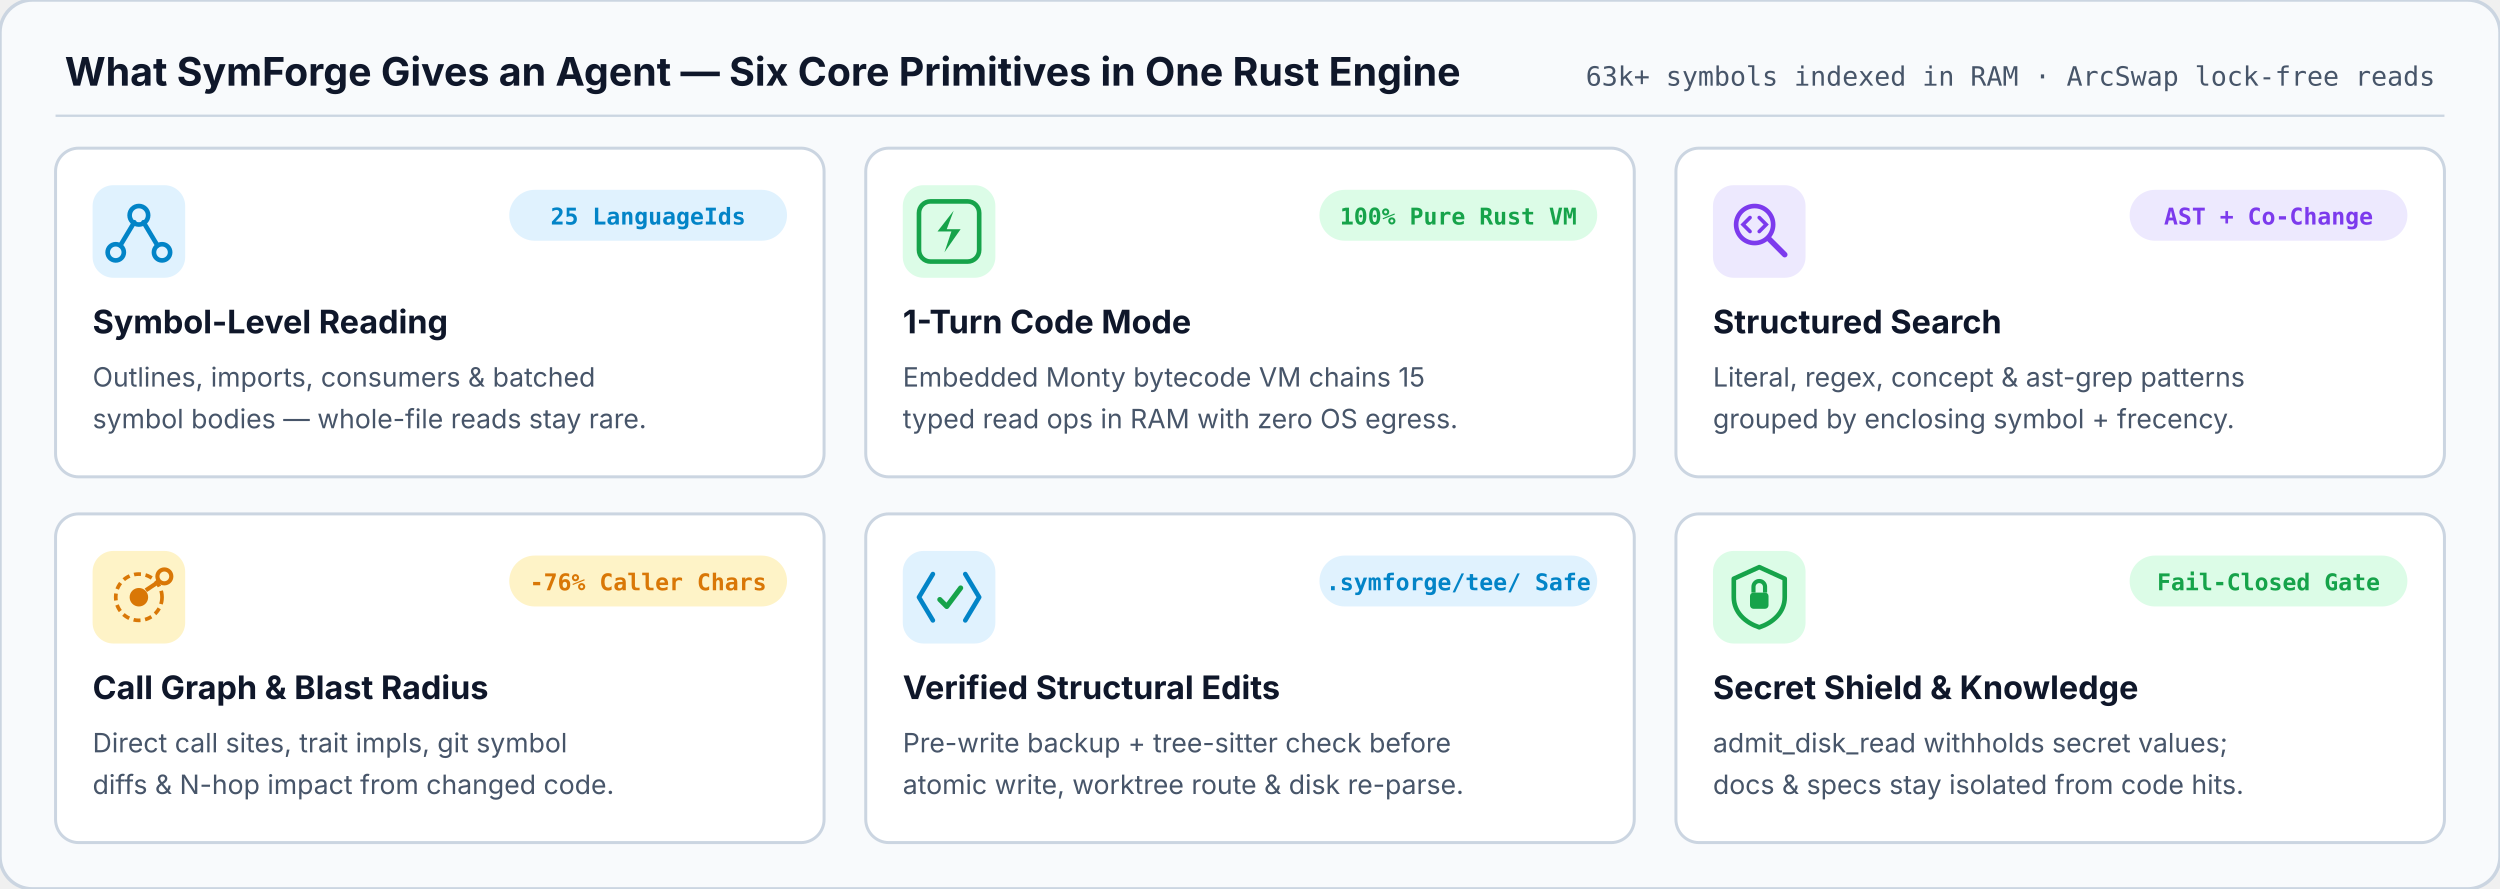
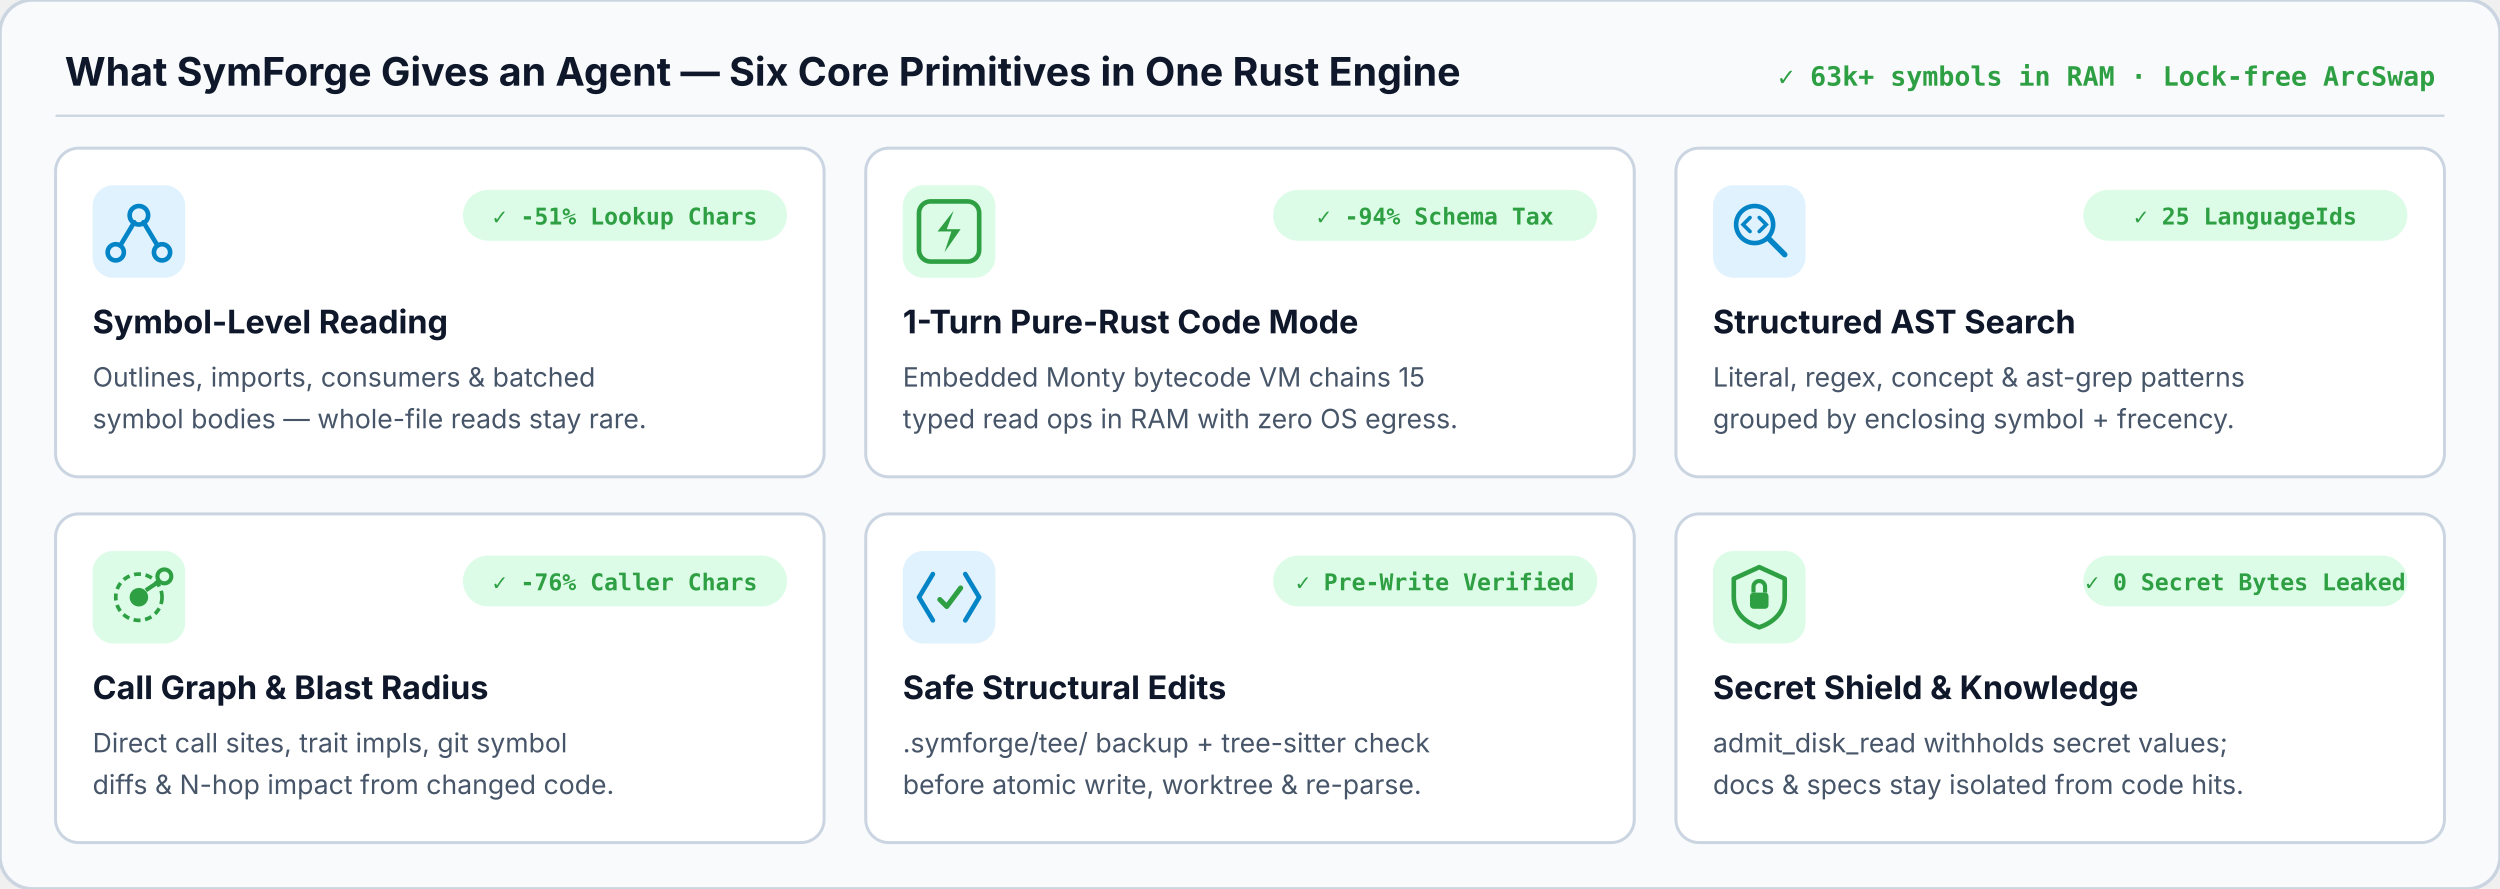
<svg xmlns="http://www.w3.org/2000/svg" viewBox="0 0 1080 384" width="1080" height="384" role="img" aria-labelledby="capTitle capDesc">
  <rect x="0" y="0" width="1080" height="384" rx="14" fill="#f8fafc" stroke="#cbd5e1" stroke-width="1.5" />
  <text x="28" y="37" font-family="system-ui, -apple-system, Segoe UI, sans-serif" font-size="17" font-weight="700" fill="#0f172a">What SymForge Gives an Agent — Six Core Primitives in One Rust Engine</text>
-   <text x="1052" y="37" text-anchor="end" font-family="ui-monospace, SFMono-Regular, Consolas, monospace" font-size="11.5" fill="#475569">63k+ symbols indexed in RAM · ArcSwap lock-free reads</text>
+   <text x="1052" y="37" text-anchor="end" font-family="ui-monospace, SFMono-Regular, Consolas, monospace" font-size="11.5" font-weight="600" fill="#2ea043">✓ 63k+ symbols in RAM · Lock-free ArcSwap</text>
  <line x1="24" y1="50" x2="1056" y2="50" stroke="#cbd5e1" stroke-width="1" />
  <g transform="translate(24, 64)">
    <rect x="0" y="0" width="332" height="142" rx="10" fill="#ffffff" stroke="#cbd5e1" stroke-width="1.3" />
    <rect x="16" y="16" width="40" height="40" rx="9" fill="#e0f2fe" />
    <g transform="translate(16, 15)">
      <circle cx="20" cy="14" r="4" fill="none" stroke="#0284c7" stroke-width="2" />
      <circle cx="10" cy="30" r="3.5" fill="none" stroke="#0284c7" stroke-width="2" />
      <circle cx="30" cy="30" r="3.5" fill="none" stroke="#0284c7" stroke-width="2" />
      <path d="M18 17 L12 27 M22 17 L28 27" stroke="#0284c7" stroke-width="2" stroke-linecap="round" />
    </g>
-     <rect x="196" y="18" width="120" height="22" rx="11" fill="#e0f2fe" />
-     <text x="256" y="33" text-anchor="middle" font-family="ui-monospace, SFMono-Regular, Consolas, monospace" font-size="10" font-weight="700" fill="#0284c7">25 LanguageIds</text>
+     <rect x="176" y="18" width="140" height="22" rx="11" fill="#dcfce7" />
+     <text x="246" y="33" text-anchor="middle" font-family="ui-monospace, SFMono-Regular, Consolas, monospace" font-size="10" font-weight="700" fill="#2ea043">✓ -51% Lookup Chars</text>
    <text x="16" y="80" font-family="system-ui, -apple-system, Segoe UI, sans-serif" font-size="14" font-weight="700" fill="#0f172a">Symbol-Level Reading</text>
    <text x="16" y="103" font-family="system-ui, -apple-system, Segoe UI, sans-serif" font-size="11.5" fill="#475569">Outlines, imports, consumers &amp; batched</text>
    <text x="16" y="121" font-family="system-ui, -apple-system, Segoe UI, sans-serif" font-size="11.5" fill="#475569">symbol bodies — whole-file reads stay rare.</text>
  </g>
  <g transform="translate(374, 64)">
    <rect x="0" y="0" width="332" height="142" rx="10" fill="#ffffff" stroke="#cbd5e1" stroke-width="1.3" />
    <rect x="16" y="16" width="40" height="40" rx="9" fill="#dcfce7" />
    <g transform="translate(16, 15)">
-       <rect x="7" y="8" width="26" height="26" rx="5" fill="none" stroke="#16a34a" stroke-width="2" />
-       <path d="M22 12 L15 21 H21 L18 30 L25 20 H19 Z" fill="#16a34a" />
+       <rect x="7" y="8" width="26" height="26" rx="5" fill="none" stroke="#2ea043" stroke-width="2" />
+       <path d="M22 12 L15 21 H21 L18 30 L25 20 H19 Z" fill="#2ea043" />
    </g>
-     <rect x="196" y="18" width="120" height="22" rx="11" fill="#dcfce7" />
-     <text x="256" y="33" text-anchor="middle" font-family="ui-monospace, SFMono-Regular, Consolas, monospace" font-size="10" font-weight="700" fill="#16a34a">100% Pure Rust VM</text>
-     <text x="16" y="80" font-family="system-ui, -apple-system, Segoe UI, sans-serif" font-size="14" font-weight="700" fill="#0f172a">1-Turn Code Mode</text>
+     <rect x="176" y="18" width="140" height="22" rx="11" fill="#dcfce7" />
+     <text x="246" y="33" text-anchor="middle" font-family="ui-monospace, SFMono-Regular, Consolas, monospace" font-size="10" font-weight="700" fill="#2ea043">✓ -94% Schema Tax</text>
+     <text x="16" y="80" font-family="system-ui, -apple-system, Segoe UI, sans-serif" font-size="14" font-weight="700" fill="#0f172a">1-Turn Pure-Rust Code Mode</text>
    <text x="16" y="103" font-family="system-ui, -apple-system, Segoe UI, sans-serif" font-size="11.5" fill="#475569">Embedded Monty bytecode VM chains 15</text>
    <text x="16" y="121" font-family="system-ui, -apple-system, Segoe UI, sans-serif" font-size="11.5" fill="#475569">typed read ops in RAM with zero OS egress.</text>
  </g>
  <g transform="translate(724, 64)">
    <rect x="0" y="0" width="332" height="142" rx="10" fill="#ffffff" stroke="#cbd5e1" stroke-width="1.3" />
-     <rect x="16" y="16" width="40" height="40" rx="9" fill="#ede9fe" />
+     <rect x="16" y="16" width="40" height="40" rx="9" fill="#e0f2fe" />
    <g transform="translate(16, 15)">
-       <circle cx="18" cy="18" r="8" fill="none" stroke="#7c3aed" stroke-width="2" />
-       <line x1="24" y1="24" x2="31" y2="31" stroke="#7c3aed" stroke-width="2.4" stroke-linecap="round" />
-       <path d="M16 15 L13 18 L16 21 M20 15 L23 18 L20 21" fill="none" stroke="#7c3aed" stroke-width="1.6" stroke-linecap="round" />
+       <circle cx="18" cy="18" r="8" fill="none" stroke="#0284c7" stroke-width="2" />
+       <line x1="24" y1="24" x2="31" y2="31" stroke="#0284c7" stroke-width="2.4" stroke-linecap="round" />
+       <path d="M16 15 L13 18 L16 21 M20 15 L23 18 L20 21" fill="none" stroke="#0284c7" stroke-width="1.6" stroke-linecap="round" />
    </g>
-     <rect x="196" y="18" width="120" height="22" rx="11" fill="#ede9fe" />
-     <text x="256" y="33" text-anchor="middle" font-family="ui-monospace, SFMono-Regular, Consolas, monospace" font-size="10" font-weight="700" fill="#7c3aed">AST + Co-Change</text>
-     <text x="16" y="80" font-family="system-ui, -apple-system, Segoe UI, sans-serif" font-size="14" font-weight="700" fill="#0f172a">Structured Search</text>
+     <rect x="176" y="18" width="140" height="22" rx="11" fill="#dcfce7" />
+     <text x="246" y="33" text-anchor="middle" font-family="ui-monospace, SFMono-Regular, Consolas, monospace" font-size="10" font-weight="700" fill="#2ea043">✓ 25 LanguageIds</text>
+     <text x="16" y="80" font-family="system-ui, -apple-system, Segoe UI, sans-serif" font-size="14" font-weight="700" fill="#0f172a">Structured AST Search</text>
    <text x="16" y="103" font-family="system-ui, -apple-system, Segoe UI, sans-serif" font-size="11.5" fill="#475569">Literal, regex, concept &amp; ast-grep patterns</text>
    <text x="16" y="121" font-family="system-ui, -apple-system, Segoe UI, sans-serif" font-size="11.5" fill="#475569">grouped by enclosing symbol + frecency.</text>
  </g>
  <g transform="translate(24, 222)">
    <rect x="0" y="0" width="332" height="142" rx="10" fill="#ffffff" stroke="#cbd5e1" stroke-width="1.3" />
-     <rect x="16" y="16" width="40" height="40" rx="9" fill="#fef3c7" />
+     <rect x="16" y="16" width="40" height="40" rx="9" fill="#dcfce7" />
    <g transform="translate(16, 15)">
-       <circle cx="20" cy="21" r="4" fill="#d97706" />
-       <circle cx="20" cy="21" r="10" fill="none" stroke="#d97706" stroke-width="1.6" stroke-dasharray="3,2" />
-       <circle cx="31" cy="12" r="3" fill="none" stroke="#d97706" stroke-width="1.8" />
-       <line x1="23" y1="18" x2="29" y2="14" stroke="#d97706" stroke-width="1.8" />
+       <circle cx="20" cy="21" r="4" fill="#2ea043" />
+       <circle cx="20" cy="21" r="10" fill="none" stroke="#2ea043" stroke-width="1.6" stroke-dasharray="3,2" />
+       <circle cx="31" cy="12" r="3" fill="none" stroke="#2ea043" stroke-width="1.8" />
+       <line x1="23" y1="18" x2="29" y2="14" stroke="#2ea043" stroke-width="1.8" />
    </g>
-     <rect x="196" y="18" width="120" height="22" rx="11" fill="#fef3c7" />
-     <text x="256" y="33" text-anchor="middle" font-family="ui-monospace, SFMono-Regular, Consolas, monospace" font-size="10" font-weight="700" fill="#d97706">-76% Caller Chars</text>
+     <rect x="176" y="18" width="140" height="22" rx="11" fill="#dcfce7" />
+     <text x="246" y="33" text-anchor="middle" font-family="ui-monospace, SFMono-Regular, Consolas, monospace" font-size="10" font-weight="700" fill="#2ea043">✓ -76% Caller Chars</text>
    <text x="16" y="80" font-family="system-ui, -apple-system, Segoe UI, sans-serif" font-size="14" font-weight="700" fill="#0f172a">Call Graph &amp; Blast Radius</text>
    <text x="16" y="103" font-family="system-ui, -apple-system, Segoe UI, sans-serif" font-size="11.5" fill="#475569">Direct call sites, trait impls, git symbol</text>
    <text x="16" y="121" font-family="system-ui, -apple-system, Segoe UI, sans-serif" font-size="11.5" fill="#475569">diffs &amp; N-hop impact from changed code.</text>
  </g>
  <g transform="translate(374, 222)">
    <rect x="0" y="0" width="332" height="142" rx="10" fill="#ffffff" stroke="#cbd5e1" stroke-width="1.3" />
    <rect x="16" y="16" width="40" height="40" rx="9" fill="#e0f2fe" />
    <g transform="translate(16, 15)">
      <path d="M13 11 L7 21 L13 31 M27 11 L33 21 L27 31" fill="none" stroke="#0284c7" stroke-width="2" stroke-linecap="round" stroke-linejoin="round" />
-       <path d="M16 22 L19 25 L25 17" fill="none" stroke="#16a34a" stroke-width="2.2" stroke-linecap="round" stroke-linejoin="round" />
+       <path d="M16 22 L19 25 L25 17" fill="none" stroke="#2ea043" stroke-width="2.2" stroke-linecap="round" stroke-linejoin="round" />
    </g>
-     <rect x="196" y="18" width="120" height="22" rx="11" fill="#e0f2fe" />
-     <text x="256" y="33" text-anchor="middle" font-family="ui-monospace, SFMono-Regular, Consolas, monospace" font-size="10" font-weight="700" fill="#0284c7">.symforge/tee/ Safe</text>
-     <text x="16" y="80" font-family="system-ui, -apple-system, Segoe UI, sans-serif" font-size="14" font-weight="700" fill="#0f172a">Verified Structural Edits</text>
-     <text x="16" y="103" font-family="system-ui, -apple-system, Segoe UI, sans-serif" font-size="11.5" fill="#475569">Pre-write backup + tree-sitter check before</text>
-     <text x="16" y="121" font-family="system-ui, -apple-system, Segoe UI, sans-serif" font-size="11.5" fill="#475569">atomic write, worktree route &amp; disk re-parse.</text>
+     <rect x="176" y="18" width="140" height="22" rx="11" fill="#dcfce7" />
+     <text x="246" y="33" text-anchor="middle" font-family="ui-monospace, SFMono-Regular, Consolas, monospace" font-size="10" font-weight="700" fill="#2ea043">✓ Pre-Write Verified</text>
+     <text x="16" y="80" font-family="system-ui, -apple-system, Segoe UI, sans-serif" font-size="14" font-weight="700" fill="#0f172a">Safe Structural Edits</text>
+     <text x="16" y="103" font-family="system-ui, -apple-system, Segoe UI, sans-serif" font-size="11.5" fill="#475569">.symforge/tee/ backup + tree-sitter check</text>
+     <text x="16" y="121" font-family="system-ui, -apple-system, Segoe UI, sans-serif" font-size="11.5" fill="#475569">before atomic write, worktree &amp; re-parse.</text>
  </g>
  <g transform="translate(724, 222)">
    <rect x="0" y="0" width="332" height="142" rx="10" fill="#ffffff" stroke="#cbd5e1" stroke-width="1.3" />
    <rect x="16" y="16" width="40" height="40" rx="9" fill="#dcfce7" />
    <g transform="translate(16, 15)">
-       <path d="M20 8 L31 13 V21 C31 27.5 26 32 20 34 C14 32 9 27.5 9 21 V13 Z" fill="none" stroke="#16a34a" stroke-width="2" stroke-linejoin="round" />
-       <rect x="16" y="19" width="8" height="7" rx="1.5" fill="#16a34a" />
-       <path d="M17.5 19 V16.5 A2.5 2.5 0 0 1 22.5 16.5 V19" fill="none" stroke="#16a34a" stroke-width="1.8" />
+       <path d="M20 8 L31 13 V21 C31 27.5 26 32 20 34 C14 32 9 27.5 9 21 V13 Z" fill="none" stroke="#2ea043" stroke-width="2" stroke-linejoin="round" />
+       <rect x="16" y="19" width="8" height="7" rx="1.5" fill="#2ea043" />
+       <path d="M17.5 19 V16.5 A2.5 2.5 0 0 1 22.5 16.5 V19" fill="none" stroke="#2ea043" stroke-width="1.8" />
    </g>
-     <rect x="196" y="18" width="120" height="22" rx="11" fill="#dcfce7" />
-     <text x="256" y="33" text-anchor="middle" font-family="ui-monospace, SFMono-Regular, Consolas, monospace" font-size="10" font-weight="700" fill="#16a34a">Fail-Closed Gate</text>
+     <rect x="176" y="18" width="140" height="22" rx="11" fill="#dcfce7" />
+     <text x="246" y="33" text-anchor="middle" font-family="ui-monospace, SFMono-Regular, Consolas, monospace" font-size="10" font-weight="700" fill="#2ea043">✓ 0 Secret Bytes Leaked</text>
    <text x="16" y="80" font-family="system-ui, -apple-system, Segoe UI, sans-serif" font-size="14" font-weight="700" fill="#0f172a">Secret Shield &amp; Knowledge</text>
    <text x="16" y="103" font-family="system-ui, -apple-system, Segoe UI, sans-serif" font-size="11.5" fill="#475569">admit_disk_read withholds secret values;</text>
    <text x="16" y="121" font-family="system-ui, -apple-system, Segoe UI, sans-serif" font-size="11.5" fill="#475569">docs &amp; specs stay isolated from code hits.</text>
  </g>
</svg>
